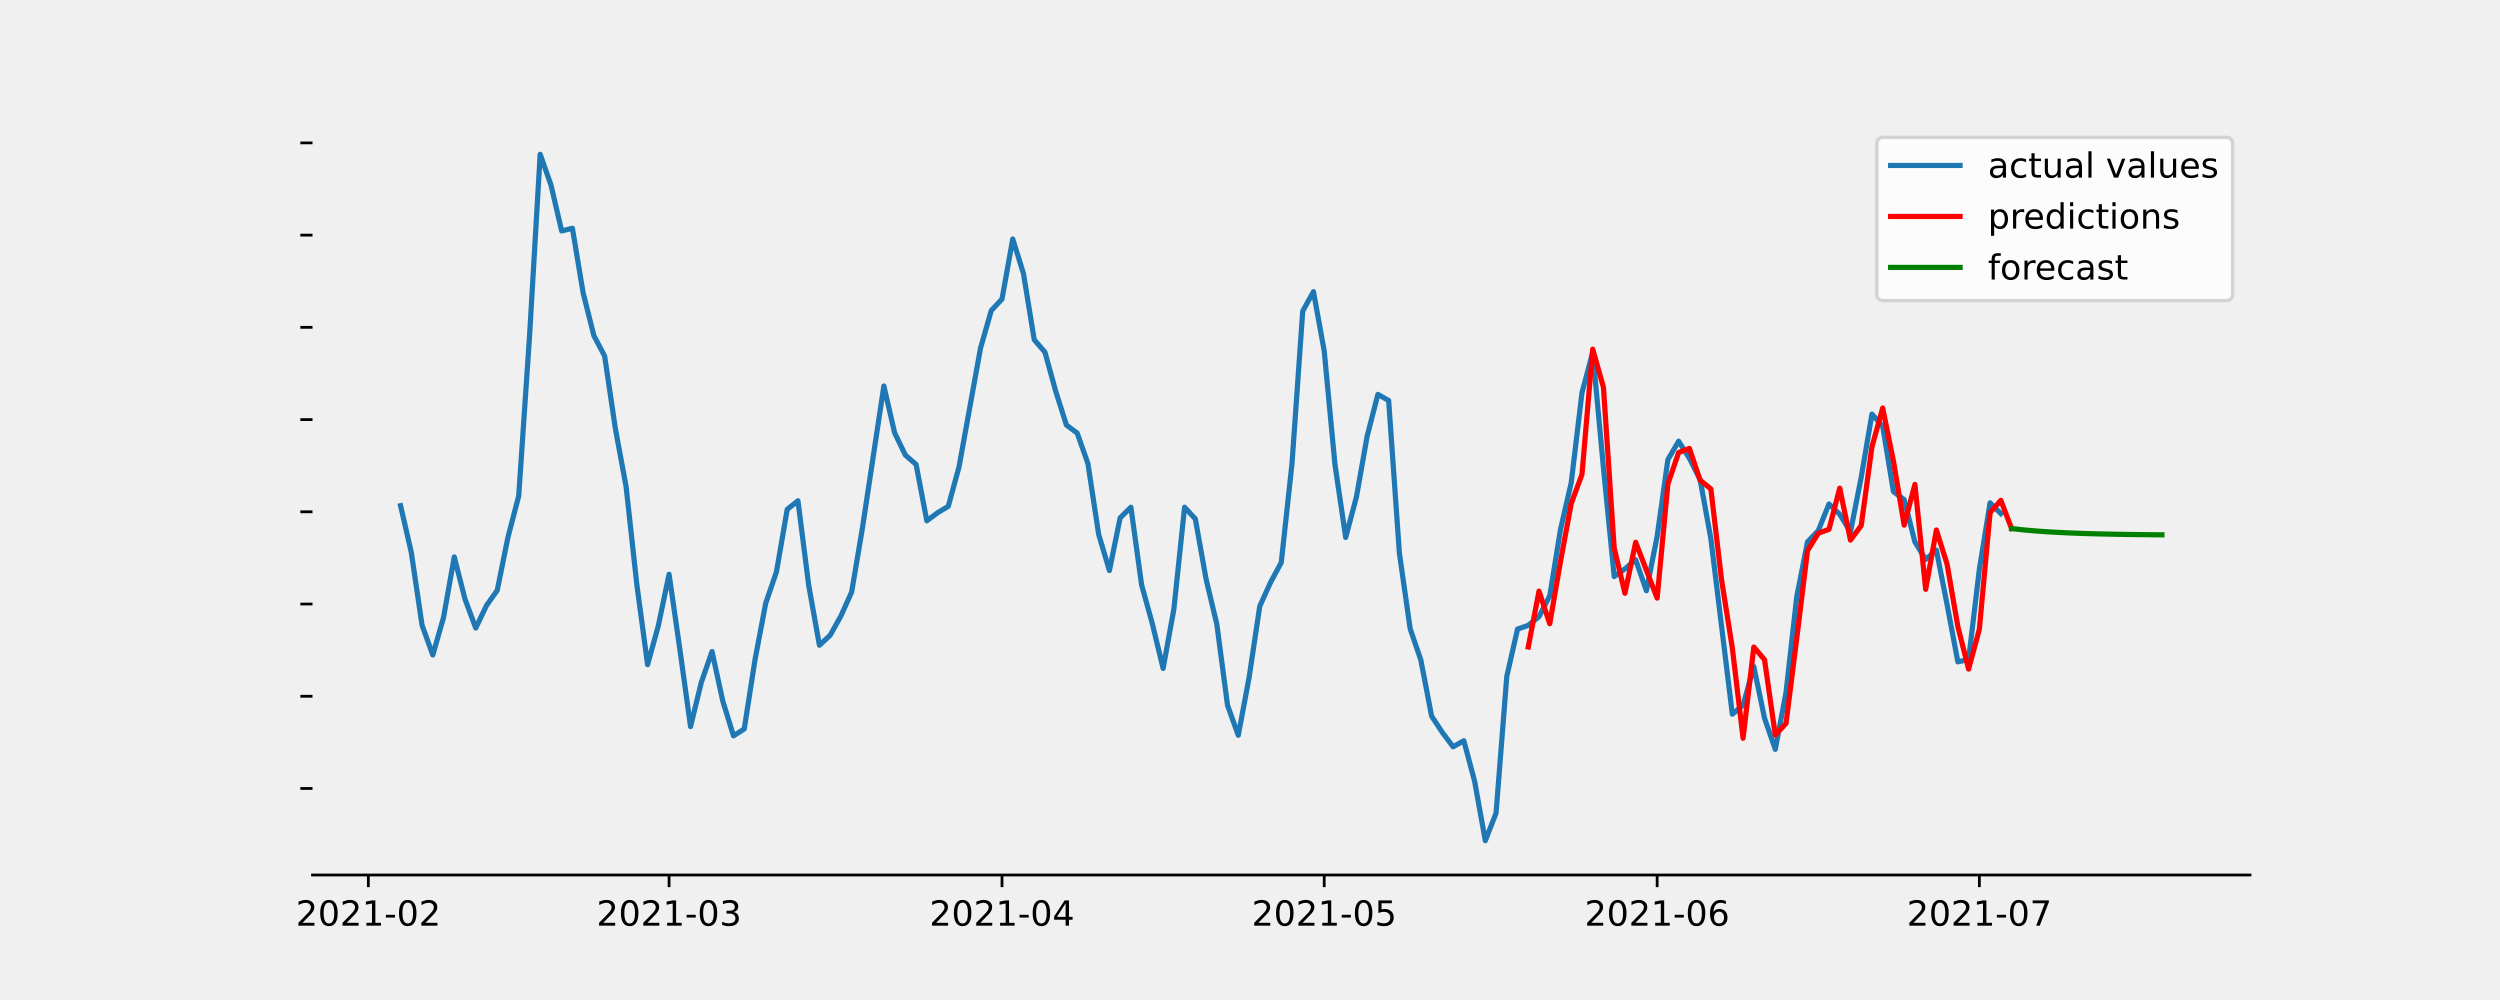
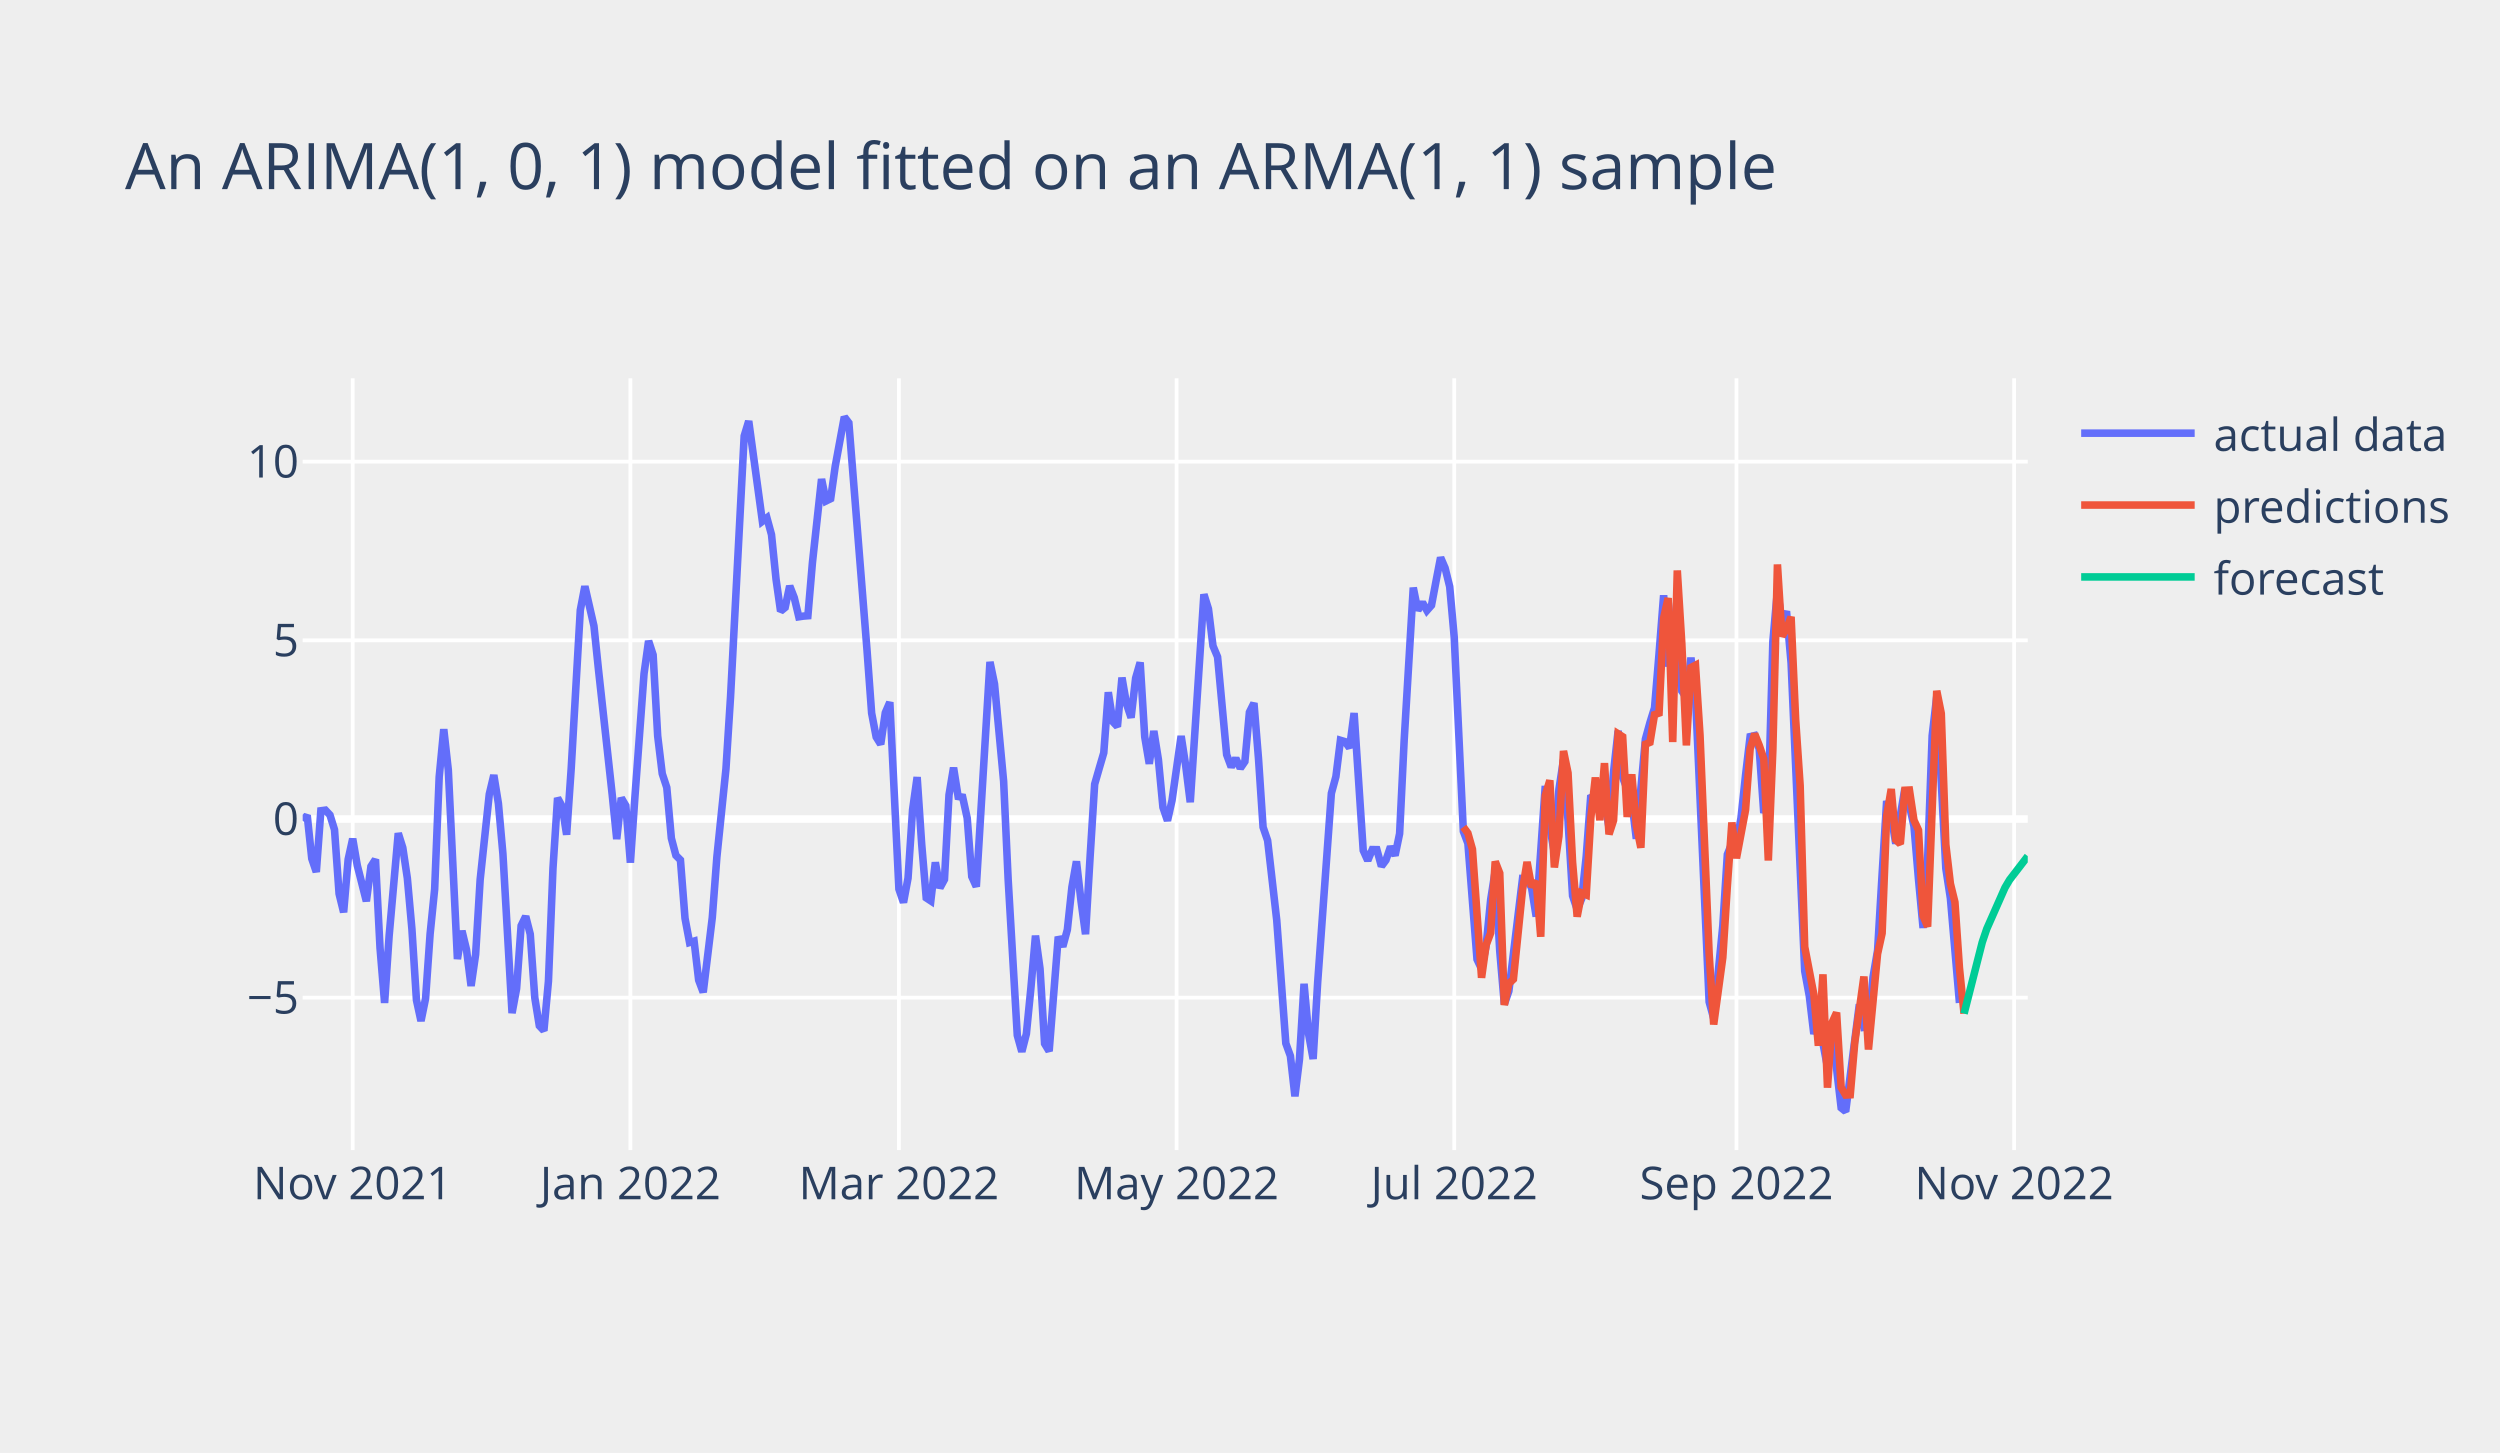
- <svg xmlns="http://www.w3.org/2000/svg" xmlns:xlink="http://www.w3.org/1999/xlink" height="288pt" version="1.1" viewBox="0 0 720 288" width="720pt">
-   <defs>
-     <style type="text/css">*{stroke-linecap:butt;stroke-linejoin:round;}</style>
+ <svg xmlns="http://www.w3.org/2000/svg" class="main-svg" width="660.828" height="384" style="" viewBox="0 0 660.828 384">
+   <rect x="0" y="0" width="660.828" height="384" style="fill: rgb(238, 238, 238); fill-opacity: 1;" />
+   <defs id="defs-81b8d3">
+     <g class="clips">
+       <clipPath id="clip81b8d3xyplot" class="plotclip">
+         <rect width="456" height="204" />
+       </clipPath>
+       <clipPath class="axesclip" id="clip81b8d3x">
+         <rect x="80" y="0" width="456" height="384" />
+       </clipPath>
+       <clipPath class="axesclip" id="clip81b8d3y">
+         <rect x="0" y="100" width="660.828" height="204" />
+       </clipPath>
+       <clipPath class="axesclip" id="clip81b8d3xy">
+         <rect x="80" y="100" width="456" height="204" />
+       </clipPath>
+     </g>
+     <g class="gradients" />
+     <g class="patterns" />
  </defs>
-   <g id="figure_1">
-     <g id="axes_1">
-       <g id="patch_1">
-         <path d="M 90 252  L 648 252  L 648 34.56  L 90 34.56  z " style="fill:none;" />
-       </g>
-       <g id="matplotlib.axis_1">
-         <g id="xtick_1">
-           <g id="line2d_1">
-             <defs>
-               <path d="M 0 0  L 0 3.5  " id="m91db934919" style="stroke:#000000;stroke-width:0.8;" />
-             </defs>
-             <g>
-               <use style="stroke:#000000;stroke-width:0.8;" x="106.084" xlink:href="#m91db934919" y="252" />
-             </g>
-           </g>
-           <g id="text_1">
-             <g transform="translate(85.19285 266.5984)scale(0.1 -0.1)">
-               <defs>
-                 <path d="M 19.188 8.297  L 53.609 8.297  L 53.609 0  L 7.328 0  L 7.328 8.297  Q 12.938 14.109 22.625 23.891  Q 32.328 33.688 34.812 36.531  Q 39.547 41.844 41.422 45.531  Q 43.312 49.219 43.312 52.781  Q 43.312 58.594 39.234 62.25  Q 35.156 65.922 28.609 65.922  Q 23.969 65.922 18.812 64.312  Q 13.672 62.703 7.812 59.422  L 7.812 69.391  Q 13.766 71.781 18.938 73  Q 24.125 74.219 28.422 74.219  Q 39.75 74.219 46.484 68.547  Q 53.219 62.891 53.219 53.422  Q 53.219 48.922 51.531 44.891  Q 49.859 40.875 45.406 35.406  Q 44.188 33.984 37.641 27.219  Q 31.109 20.453 19.188 8.297  z " id="DejaVuSans-50" />
-                 <path d="M 31.781 66.406  Q 24.172 66.406 20.328 58.906  Q 16.5 51.422 16.5 36.375  Q 16.5 21.391 20.328 13.891  Q 24.172 6.391 31.781 6.391  Q 39.453 6.391 43.281 13.891  Q 47.125 21.391 47.125 36.375  Q 47.125 51.422 43.281 58.906  Q 39.453 66.406 31.781 66.406  z M 31.781 74.219  Q 44.047 74.219 50.516 64.516  Q 56.984 54.828 56.984 36.375  Q 56.984 17.969 50.516 8.266  Q 44.047 -1.422 31.781 -1.422  Q 19.531 -1.422 13.062 8.266  Q 6.594 17.969 6.594 36.375  Q 6.594 54.828 13.062 64.516  Q 19.531 74.219 31.781 74.219  z " id="DejaVuSans-48" />
-                 <path d="M 12.406 8.297  L 28.516 8.297  L 28.516 63.922  L 10.984 60.406  L 10.984 69.391  L 28.422 72.906  L 38.281 72.906  L 38.281 8.297  L 54.391 8.297  L 54.391 0  L 12.406 0  z " id="DejaVuSans-49" />
-                 <path d="M 4.891 31.391  L 31.203 31.391  L 31.203 23.391  L 4.891 23.391  z " id="DejaVuSans-45" />
-               </defs>
-               <use xlink:href="#DejaVuSans-50" />
-               <use x="63.623" xlink:href="#DejaVuSans-48" />
-               <use x="127.246" xlink:href="#DejaVuSans-50" />
-               <use x="190.869" xlink:href="#DejaVuSans-49" />
-               <use x="254.492" xlink:href="#DejaVuSans-45" />
-               <use x="290.576" xlink:href="#DejaVuSans-48" />
-               <use x="354.199" xlink:href="#DejaVuSans-50" />
-             </g>
-           </g>
-         </g>
-         <g id="xtick_2">
-           <g id="line2d_2">
-             <g>
-               <use style="stroke:#000000;stroke-width:0.8;" x="192.692" xlink:href="#m91db934919" y="252" />
-             </g>
-           </g>
-           <g id="text_2">
-             <g transform="translate(171.8004 266.5984)scale(0.1 -0.1)">
-               <defs>
-                 <path d="M 40.578 39.312  Q 47.656 37.797 51.625 33  Q 55.609 28.219 55.609 21.188  Q 55.609 10.406 48.188 4.484  Q 40.766 -1.422 27.094 -1.422  Q 22.516 -1.422 17.656 -0.516  Q 12.797 0.391 7.625 2.203  L 7.625 11.719  Q 11.719 9.328 16.594 8.109  Q 21.484 6.891 26.812 6.891  Q 36.078 6.891 40.938 10.547  Q 45.797 14.203 45.797 21.188  Q 45.797 27.641 41.281 31.266  Q 36.766 34.906 28.719 34.906  L 20.219 34.906  L 20.219 43.016  L 29.109 43.016  Q 36.375 43.016 40.234 45.922  Q 44.094 48.828 44.094 54.297  Q 44.094 59.906 40.109 62.906  Q 36.141 65.922 28.719 65.922  Q 24.656 65.922 20.016 65.031  Q 15.375 64.156 9.812 62.312  L 9.812 71.094  Q 15.438 72.656 20.344 73.438  Q 25.25 74.219 29.594 74.219  Q 40.828 74.219 47.359 69.109  Q 53.906 64.016 53.906 55.328  Q 53.906 49.266 50.438 45.094  Q 46.969 40.922 40.578 39.312  z " id="DejaVuSans-51" />
-               </defs>
-               <use xlink:href="#DejaVuSans-50" />
-               <use x="63.623" xlink:href="#DejaVuSans-48" />
-               <use x="127.246" xlink:href="#DejaVuSans-50" />
-               <use x="190.869" xlink:href="#DejaVuSans-49" />
-               <use x="254.492" xlink:href="#DejaVuSans-45" />
-               <use x="290.576" xlink:href="#DejaVuSans-48" />
-               <use x="354.199" xlink:href="#DejaVuSans-51" />
-             </g>
-           </g>
-         </g>
-         <g id="xtick_3">
-           <g id="line2d_3">
-             <g>
-               <use style="stroke:#000000;stroke-width:0.8;" x="288.579" xlink:href="#m91db934919" y="252" />
-             </g>
-           </g>
-           <g id="text_3">
-             <g transform="translate(267.6873 266.5984)scale(0.1 -0.1)">
-               <defs>
-                 <path d="M 37.797 64.312  L 12.891 25.391  L 37.797 25.391  z M 35.203 72.906  L 47.609 72.906  L 47.609 25.391  L 58.016 25.391  L 58.016 17.188  L 47.609 17.188  L 47.609 0  L 37.797 0  L 37.797 17.188  L 4.891 17.188  L 4.891 26.703  z " id="DejaVuSans-52" />
-               </defs>
-               <use xlink:href="#DejaVuSans-50" />
-               <use x="63.623" xlink:href="#DejaVuSans-48" />
-               <use x="127.246" xlink:href="#DejaVuSans-50" />
-               <use x="190.869" xlink:href="#DejaVuSans-49" />
-               <use x="254.492" xlink:href="#DejaVuSans-45" />
-               <use x="290.576" xlink:href="#DejaVuSans-48" />
-               <use x="354.199" xlink:href="#DejaVuSans-52" />
-             </g>
-           </g>
-         </g>
-         <g id="xtick_4">
-           <g id="line2d_4">
-             <g>
-               <use style="stroke:#000000;stroke-width:0.8;" x="381.373" xlink:href="#m91db934919" y="252" />
-             </g>
-           </g>
-           <g id="text_4">
-             <g transform="translate(360.4811 266.5984)scale(0.1 -0.1)">
-               <defs>
-                 <path d="M 10.797 72.906  L 49.516 72.906  L 49.516 64.594  L 19.828 64.594  L 19.828 46.734  Q 21.969 47.469 24.109 47.828  Q 26.266 48.188 28.422 48.188  Q 40.625 48.188 47.75 41.5  Q 54.891 34.812 54.891 23.391  Q 54.891 11.625 47.562 5.094  Q 40.234 -1.422 26.906 -1.422  Q 22.312 -1.422 17.547 -0.641  Q 12.797 0.141 7.719 1.703  L 7.719 11.625  Q 12.109 9.234 16.797 8.062  Q 21.484 6.891 26.703 6.891  Q 35.156 6.891 40.078 11.328  Q 45.016 15.766 45.016 23.391  Q 45.016 31 40.078 35.438  Q 35.156 39.891 26.703 39.891  Q 22.75 39.891 18.812 39.016  Q 14.891 38.141 10.797 36.281  z " id="DejaVuSans-53" />
-               </defs>
-               <use xlink:href="#DejaVuSans-50" />
-               <use x="63.623" xlink:href="#DejaVuSans-48" />
-               <use x="127.246" xlink:href="#DejaVuSans-50" />
-               <use x="190.869" xlink:href="#DejaVuSans-49" />
-               <use x="254.492" xlink:href="#DejaVuSans-45" />
-               <use x="290.576" xlink:href="#DejaVuSans-48" />
-               <use x="354.199" xlink:href="#DejaVuSans-53" />
-             </g>
-           </g>
-         </g>
-         <g id="xtick_5">
-           <g id="line2d_5">
-             <g>
-               <use style="stroke:#000000;stroke-width:0.8;" x="477.259" xlink:href="#m91db934919" y="252" />
-             </g>
-           </g>
-           <g id="text_5">
-             <g transform="translate(456.368 266.5984)scale(0.1 -0.1)">
-               <defs>
-                 <path d="M 33.016 40.375  Q 26.375 40.375 22.484 35.828  Q 18.609 31.297 18.609 23.391  Q 18.609 15.531 22.484 10.953  Q 26.375 6.391 33.016 6.391  Q 39.656 6.391 43.531 10.953  Q 47.406 15.531 47.406 23.391  Q 47.406 31.297 43.531 35.828  Q 39.656 40.375 33.016 40.375  z M 52.594 71.297  L 52.594 62.312  Q 48.875 64.062 45.094 64.984  Q 41.312 65.922 37.594 65.922  Q 27.828 65.922 22.672 59.328  Q 17.531 52.734 16.797 39.406  Q 19.672 43.656 24.016 45.922  Q 28.375 48.188 33.594 48.188  Q 44.578 48.188 50.953 41.516  Q 57.328 34.859 57.328 23.391  Q 57.328 12.156 50.688 5.359  Q 44.047 -1.422 33.016 -1.422  Q 20.359 -1.422 13.672 8.266  Q 6.984 17.969 6.984 36.375  Q 6.984 53.656 15.188 63.938  Q 23.391 74.219 37.203 74.219  Q 40.922 74.219 44.703 73.484  Q 48.484 72.75 52.594 71.297  z " id="DejaVuSans-54" />
-               </defs>
-               <use xlink:href="#DejaVuSans-50" />
-               <use x="63.623" xlink:href="#DejaVuSans-48" />
-               <use x="127.246" xlink:href="#DejaVuSans-50" />
-               <use x="190.869" xlink:href="#DejaVuSans-49" />
-               <use x="254.492" xlink:href="#DejaVuSans-45" />
-               <use x="290.576" xlink:href="#DejaVuSans-48" />
-               <use x="354.199" xlink:href="#DejaVuSans-54" />
-             </g>
-           </g>
-         </g>
-         <g id="xtick_6">
-           <g id="line2d_6">
-             <g>
-               <use style="stroke:#000000;stroke-width:0.8;" x="570.053" xlink:href="#m91db934919" y="252" />
-             </g>
-           </g>
-           <g id="text_6">
-             <g transform="translate(549.1618 266.5984)scale(0.1 -0.1)">
-               <defs>
-                 <path d="M 8.203 72.906  L 55.078 72.906  L 55.078 68.703  L 28.609 0  L 18.312 0  L 43.219 64.594  L 8.203 64.594  z " id="DejaVuSans-55" />
-               </defs>
-               <use xlink:href="#DejaVuSans-50" />
-               <use x="63.623" xlink:href="#DejaVuSans-48" />
-               <use x="127.246" xlink:href="#DejaVuSans-50" />
-               <use x="190.869" xlink:href="#DejaVuSans-49" />
-               <use x="254.492" xlink:href="#DejaVuSans-45" />
-               <use x="290.576" xlink:href="#DejaVuSans-48" />
-               <use x="354.199" xlink:href="#DejaVuSans-55" />
-             </g>
-           </g>
-         </g>
-       </g>
-       <g id="matplotlib.axis_2">
-         <g id="ytick_1">
-           <g id="line2d_7">
-             <defs>
-               <path d="M 0 0  L -3.5 0  " id="mcda17fc6ec" style="stroke:#000000;stroke-width:0.8;" />
-             </defs>
-             <g>
-               <use style="stroke:#000000;stroke-width:0.8;" x="90" xlink:href="#mcda17fc6ec" y="227.083" />
-             </g>
-           </g>
-         </g>
-         <g id="ytick_2">
-           <g id="line2d_8">
-             <g>
-               <use style="stroke:#000000;stroke-width:0.8;" x="90" xlink:href="#mcda17fc6ec" y="200.522" />
-             </g>
-           </g>
-         </g>
-         <g id="ytick_3">
-           <g id="line2d_9">
-             <g>
-               <use style="stroke:#000000;stroke-width:0.8;" x="90" xlink:href="#mcda17fc6ec" y="173.961" />
-             </g>
-           </g>
-         </g>
-         <g id="ytick_4">
-           <g id="line2d_10">
-             <g>
-               <use style="stroke:#000000;stroke-width:0.8;" x="90" xlink:href="#mcda17fc6ec" y="147.4" />
-             </g>
-           </g>
-         </g>
-         <g id="ytick_5">
-           <g id="line2d_11">
-             <g>
-               <use style="stroke:#000000;stroke-width:0.8;" x="90" xlink:href="#mcda17fc6ec" y="120.839" />
-             </g>
-           </g>
-         </g>
-         <g id="ytick_6">
-           <g id="line2d_12">
-             <g>
-               <use style="stroke:#000000;stroke-width:0.8;" x="90" xlink:href="#mcda17fc6ec" y="94.278" />
-             </g>
-           </g>
-         </g>
-         <g id="ytick_7">
-           <g id="line2d_13">
-             <g>
-               <use style="stroke:#000000;stroke-width:0.8;" x="90" xlink:href="#mcda17fc6ec" y="67.717" />
-             </g>
-           </g>
-         </g>
-         <g id="ytick_8">
-           <g id="line2d_14">
-             <g>
-               <use style="stroke:#000000;stroke-width:0.8;" x="90" xlink:href="#mcda17fc6ec" y="41.156" />
-             </g>
-           </g>
-         </g>
-       </g>
-       <g id="line2d_15">
-         <path clip-path="url(#pe6b8dea3c3)" d="M 115.364 145.645  L 118.457 159.108  L 121.55 180.046  L 124.643 188.642  L 127.736 177.835  L 130.829 160.398  L 133.922 172.544  L 137.016 180.872  L 140.109 174.38  L 143.202 170.014  L 146.295 154.72  L 149.388 142.835  L 152.481 97.236  L 155.574 44.444  L 158.667 53.249  L 161.761 66.514  L 164.854 65.744  L 167.947 84.372  L 171.04 96.678  L 174.133 102.533  L 177.226 123.429  L 180.319 140.181  L 183.412 168.39  L 186.506 191.422  L 189.599 180.202  L 192.692 165.395  L 195.785 186.894  L 198.878 209.253  L 201.971 196.535  L 205.064 187.646  L 208.157 201.878  L 211.251 211.931  L 214.344 209.937  L 217.437 190.033  L 220.53 173.716  L 223.623 164.683  L 226.716 146.697  L 229.809 144.232  L 232.902 168.539  L 235.996 185.829  L 239.089 182.948  L 242.182 177.398  L 245.275 170.508  L 248.368 152.131  L 254.554 111.168  L 257.647 124.637  L 260.741 131.068  L 263.834 133.763  L 266.927 149.992  L 270.02 147.673  L 273.113 145.816  L 276.206 134.43  L 282.392 100.251  L 285.486 89.446  L 288.579 86.131  L 291.672 68.829  L 294.765 78.805  L 297.858 97.846  L 300.951 101.438  L 304.044 112.678  L 307.137 122.42  L 310.231 124.731  L 313.324 133.497  L 316.417 153.917  L 319.51 164.311  L 322.603 149.139  L 325.696 146.078  L 328.789 168.481  L 331.882 179.672  L 334.976 192.506  L 338.069 175.463  L 341.162 146.074  L 344.255 149.445  L 347.348 166.767  L 350.441 179.75  L 353.534 203.152  L 356.627 211.762  L 359.721 195.24  L 362.814 174.587  L 365.907 167.753  L 369 162.013  L 372.093 133.553  L 375.186 89.603  L 378.279 83.993  L 381.373 101.083  L 384.466 133.775  L 387.559 154.776  L 390.652 143.113  L 393.745 125.597  L 396.838 113.585  L 399.931 115.348  L 403.024 159.292  L 406.118 181.036  L 409.211 190.127  L 412.304 206.245  L 415.397 210.944  L 418.49 215.068  L 421.583 213.334  L 424.676 224.931  L 427.769 242.116  L 430.863 234.166  L 433.956 194.816  L 437.049 181.175  L 440.142 180.108  L 443.235 177.6  L 446.328 171.6  L 449.421 152.503  L 452.514 139.013  L 455.608 113.115  L 458.701 101.448  L 461.794 134.789  L 464.887 166.043  L 467.98 163.827  L 471.073 161.229  L 474.166 170.127  L 477.259 154.467  L 480.353 132.383  L 483.446 127.07  L 486.539 131.973  L 489.632 138.118  L 492.725 155.125  L 498.911 205.686  L 502.004 203.095  L 505.098 191.983  L 508.191 206.854  L 511.284 215.815  L 514.377 199.39  L 517.47 171.838  L 520.563 156.066  L 523.656 152.839  L 526.749 145.144  L 529.843 148.122  L 532.936 153.181  L 536.029 137.445  L 539.122 119.255  L 542.215 122.769  L 545.308 141.583  L 548.401 143.892  L 551.494 156.082  L 554.588 161.136  L 557.681 158.424  L 560.774 174.201  L 563.867 190.621  L 566.96 189.923  L 570.053 163.957  L 573.146 144.818  L 576.239 147.907  L 576.239 147.907  " style="fill:none;stroke:#1f77b4;stroke-linecap:square;stroke-width:1.5;" />
-       </g>
-       <g id="line2d_16">
-         <path clip-path="url(#pe6b8dea3c3)" d="M 440.142 186.32  L 443.235 170.249  L 446.328 179.633  L 449.421 161.717  L 452.514 145.02  L 455.608 136.637  L 458.701 100.563  L 461.794 111.57  L 464.887 157.83  L 467.98 170.86  L 471.073 156.172  L 474.166 164.239  L 477.259 172.254  L 480.353 139.399  L 483.446 130.334  L 486.539 129.133  L 489.632 138.315  L 492.725 140.803  L 495.818 167.04  L 498.911 186.613  L 502.004 212.617  L 505.098 186.353  L 508.191 190.005  L 511.284 211.7  L 514.377 208.32  L 517.47 183.808  L 520.563 158.59  L 523.656 153.596  L 526.749 152.434  L 529.843 140.594  L 532.936 155.549  L 536.029 151.356  L 539.122 128.678  L 542.215 117.511  L 545.308 132.789  L 548.401 151.241  L 551.494 139.515  L 554.588 169.72  L 557.681 152.65  L 560.774 162.537  L 563.867 180.479  L 566.96 192.693  L 570.053 181.223  L 573.146 147.642  L 576.239 144.096  L 579.333 152.234  " style="fill:none;stroke:#ff0000;stroke-linecap:square;stroke-width:1.5;" />
-       </g>
-       <g id="line2d_17">
-         <path clip-path="url(#pe6b8dea3c3)" d="M 579.333 152.234  L 582.426 152.576  L 585.519 152.857  L 588.612 153.087  L 591.705 153.277  L 594.798 153.433  L 597.891 153.562  L 600.984 153.667  L 604.078 153.754  L 607.171 153.825  L 610.264 153.884  L 613.357 153.932  L 616.45 153.971  L 619.543 154.004  L 622.636 154.031  " style="fill:none;stroke:#008000;stroke-linecap:square;stroke-width:1.5;" />
-       </g>
-       <g id="patch_2">
-         <path d="M 90 252  L 648 252  " style="fill:none;stroke:#000000;stroke-linecap:square;stroke-linejoin:miter;stroke-width:0.8;" />
-       </g>
-       <g id="legend_1">
-         <g id="patch_3">
-           <path d="M 542.506 86.594  L 641 86.594  Q 643 86.594 643 84.594  L 643 41.56  Q 643 39.56 641 39.56  L 542.506 39.56  Q 540.506 39.56 540.506 41.56  L 540.506 84.594  Q 540.506 86.594 542.506 86.594  z " style="fill:#ffffff;opacity:0.8;stroke:#cccccc;stroke-linejoin:miter;" />
-         </g>
-         <g id="line2d_18">
-           <path d="M 544.506 47.658  L 564.506 47.658  " style="fill:none;stroke:#1f77b4;stroke-linecap:square;stroke-width:1.5;" />
-         </g>
-         <g id="line2d_19" />
-         <g id="text_7">
-           <g transform="translate(572.5063 51.15844)scale(0.1 -0.1)">
-             <defs>
-               <path d="M 34.281 27.484  Q 23.391 27.484 19.188 25  Q 14.984 22.516 14.984 16.5  Q 14.984 11.719 18.141 8.906  Q 21.297 6.109 26.703 6.109  Q 34.188 6.109 38.703 11.406  Q 43.219 16.703 43.219 25.484  L 43.219 27.484  z M 52.203 31.203  L 52.203 0  L 43.219 0  L 43.219 8.297  Q 40.141 3.328 35.547 0.953  Q 30.953 -1.422 24.312 -1.422  Q 15.922 -1.422 10.953 3.297  Q 6 8.016 6 15.922  Q 6 25.141 12.172 29.828  Q 18.359 34.516 30.609 34.516  L 43.219 34.516  L 43.219 35.406  Q 43.219 41.609 39.141 45  Q 35.062 48.391 27.688 48.391  Q 23 48.391 18.547 47.266  Q 14.109 46.141 10.016 43.891  L 10.016 52.203  Q 14.938 54.109 19.578 55.047  Q 24.219 56 28.609 56  Q 40.484 56 46.344 49.844  Q 52.203 43.703 52.203 31.203  z " id="DejaVuSans-97" />
-               <path d="M 48.781 52.594  L 48.781 44.188  Q 44.969 46.297 41.141 47.344  Q 37.312 48.391 33.406 48.391  Q 24.656 48.391 19.812 42.844  Q 14.984 37.312 14.984 27.297  Q 14.984 17.281 19.812 11.734  Q 24.656 6.203 33.406 6.203  Q 37.312 6.203 41.141 7.25  Q 44.969 8.297 48.781 10.406  L 48.781 2.094  Q 45.016 0.344 40.984 -0.531  Q 36.969 -1.422 32.422 -1.422  Q 20.062 -1.422 12.781 6.344  Q 5.516 14.109 5.516 27.297  Q 5.516 40.672 12.859 48.328  Q 20.219 56 33.016 56  Q 37.156 56 41.109 55.141  Q 45.062 54.297 48.781 52.594  z " id="DejaVuSans-99" />
-               <path d="M 18.312 70.219  L 18.312 54.688  L 36.812 54.688  L 36.812 47.703  L 18.312 47.703  L 18.312 18.016  Q 18.312 11.328 20.141 9.422  Q 21.969 7.516 27.594 7.516  L 36.812 7.516  L 36.812 0  L 27.594 0  Q 17.188 0 13.234 3.875  Q 9.281 7.766 9.281 18.016  L 9.281 47.703  L 2.688 47.703  L 2.688 54.688  L 9.281 54.688  L 9.281 70.219  z " id="DejaVuSans-116" />
-               <path d="M 8.5 21.578  L 8.5 54.688  L 17.484 54.688  L 17.484 21.922  Q 17.484 14.156 20.5 10.266  Q 23.531 6.391 29.594 6.391  Q 36.859 6.391 41.078 11.031  Q 45.312 15.672 45.312 23.688  L 45.312 54.688  L 54.297 54.688  L 54.297 0  L 45.312 0  L 45.312 8.406  Q 42.047 3.422 37.719 1  Q 33.406 -1.422 27.688 -1.422  Q 18.266 -1.422 13.375 4.438  Q 8.5 10.297 8.5 21.578  z M 31.109 56  z " id="DejaVuSans-117" />
-               <path d="M 9.422 75.984  L 18.406 75.984  L 18.406 0  L 9.422 0  z " id="DejaVuSans-108" />
-               <path id="DejaVuSans-32" />
-               <path d="M 2.984 54.688  L 12.5 54.688  L 29.594 8.797  L 46.688 54.688  L 56.203 54.688  L 35.688 0  L 23.484 0  z " id="DejaVuSans-118" />
-               <path d="M 56.203 29.594  L 56.203 25.203  L 14.891 25.203  Q 15.484 15.922 20.484 11.062  Q 25.484 6.203 34.422 6.203  Q 39.594 6.203 44.453 7.469  Q 49.312 8.734 54.109 11.281  L 54.109 2.781  Q 49.266 0.734 44.188 -0.344  Q 39.109 -1.422 33.891 -1.422  Q 20.797 -1.422 13.156 6.188  Q 5.516 13.812 5.516 26.812  Q 5.516 40.234 12.766 48.109  Q 20.016 56 32.328 56  Q 43.359 56 49.781 48.891  Q 56.203 41.797 56.203 29.594  z M 47.219 32.234  Q 47.125 39.594 43.094 43.984  Q 39.062 48.391 32.422 48.391  Q 24.906 48.391 20.391 44.141  Q 15.875 39.891 15.188 32.172  z " id="DejaVuSans-101" />
-               <path d="M 44.281 53.078  L 44.281 44.578  Q 40.484 46.531 36.375 47.5  Q 32.281 48.484 27.875 48.484  Q 21.188 48.484 17.844 46.438  Q 14.5 44.391 14.5 40.281  Q 14.5 37.156 16.891 35.375  Q 19.281 33.594 26.516 31.984  L 29.594 31.297  Q 39.156 29.25 43.188 25.516  Q 47.219 21.781 47.219 15.094  Q 47.219 7.469 41.188 3.016  Q 35.156 -1.422 24.609 -1.422  Q 20.219 -1.422 15.453 -0.562  Q 10.688 0.297 5.422 2  L 5.422 11.281  Q 10.406 8.688 15.234 7.391  Q 20.062 6.109 24.812 6.109  Q 31.156 6.109 34.562 8.281  Q 37.984 10.453 37.984 14.406  Q 37.984 18.062 35.516 20.016  Q 33.062 21.969 24.703 23.781  L 21.578 24.516  Q 13.234 26.266 9.516 29.906  Q 5.812 33.547 5.812 39.891  Q 5.812 47.609 11.281 51.797  Q 16.75 56 26.812 56  Q 31.781 56 36.172 55.266  Q 40.578 54.547 44.281 53.078  z " id="DejaVuSans-115" />
-             </defs>
-             <use xlink:href="#DejaVuSans-97" />
-             <use x="61.279" xlink:href="#DejaVuSans-99" />
-             <use x="116.26" xlink:href="#DejaVuSans-116" />
-             <use x="155.469" xlink:href="#DejaVuSans-117" />
-             <use x="218.848" xlink:href="#DejaVuSans-97" />
-             <use x="280.127" xlink:href="#DejaVuSans-108" />
-             <use x="307.91" xlink:href="#DejaVuSans-32" />
-             <use x="339.697" xlink:href="#DejaVuSans-118" />
-             <use x="398.877" xlink:href="#DejaVuSans-97" />
-             <use x="460.156" xlink:href="#DejaVuSans-108" />
-             <use x="487.939" xlink:href="#DejaVuSans-117" />
-             <use x="551.318" xlink:href="#DejaVuSans-101" />
-             <use x="612.842" xlink:href="#DejaVuSans-115" />
-           </g>
-         </g>
-         <g id="line2d_20">
-           <path d="M 544.506 62.337  L 564.506 62.337  " style="fill:none;stroke:#ff0000;stroke-linecap:square;stroke-width:1.5;" />
-         </g>
-         <g id="line2d_21" />
-         <g id="text_8">
-           <g transform="translate(572.5063 65.83656)scale(0.1 -0.1)">
-             <defs>
-               <path d="M 18.109 8.203  L 18.109 -20.797  L 9.078 -20.797  L 9.078 54.688  L 18.109 54.688  L 18.109 46.391  Q 20.953 51.266 25.266 53.625  Q 29.594 56 35.594 56  Q 45.562 56 51.781 48.094  Q 58.016 40.188 58.016 27.297  Q 58.016 14.406 51.781 6.484  Q 45.562 -1.422 35.594 -1.422  Q 29.594 -1.422 25.266 0.953  Q 20.953 3.328 18.109 8.203  z M 48.688 27.297  Q 48.688 37.203 44.609 42.844  Q 40.531 48.484 33.406 48.484  Q 26.266 48.484 22.188 42.844  Q 18.109 37.203 18.109 27.297  Q 18.109 17.391 22.188 11.75  Q 26.266 6.109 33.406 6.109  Q 40.531 6.109 44.609 11.75  Q 48.688 17.391 48.688 27.297  z " id="DejaVuSans-112" />
-               <path d="M 41.109 46.297  Q 39.594 47.172 37.812 47.578  Q 36.031 48 33.891 48  Q 26.266 48 22.188 43.047  Q 18.109 38.094 18.109 28.812  L 18.109 0  L 9.078 0  L 9.078 54.688  L 18.109 54.688  L 18.109 46.188  Q 20.953 51.172 25.484 53.578  Q 30.031 56 36.531 56  Q 37.453 56 38.578 55.875  Q 39.703 55.766 41.062 55.516  z " id="DejaVuSans-114" />
-               <path d="M 45.406 46.391  L 45.406 75.984  L 54.391 75.984  L 54.391 0  L 45.406 0  L 45.406 8.203  Q 42.578 3.328 38.25 0.953  Q 33.938 -1.422 27.875 -1.422  Q 17.969 -1.422 11.734 6.484  Q 5.516 14.406 5.516 27.297  Q 5.516 40.188 11.734 48.094  Q 17.969 56 27.875 56  Q 33.938 56 38.25 53.625  Q 42.578 51.266 45.406 46.391  z M 14.797 27.297  Q 14.797 17.391 18.875 11.75  Q 22.953 6.109 30.078 6.109  Q 37.203 6.109 41.297 11.75  Q 45.406 17.391 45.406 27.297  Q 45.406 37.203 41.297 42.844  Q 37.203 48.484 30.078 48.484  Q 22.953 48.484 18.875 42.844  Q 14.797 37.203 14.797 27.297  z " id="DejaVuSans-100" />
-               <path d="M 9.422 54.688  L 18.406 54.688  L 18.406 0  L 9.422 0  z M 9.422 75.984  L 18.406 75.984  L 18.406 64.594  L 9.422 64.594  z " id="DejaVuSans-105" />
-               <path d="M 30.609 48.391  Q 23.391 48.391 19.188 42.75  Q 14.984 37.109 14.984 27.297  Q 14.984 17.484 19.156 11.844  Q 23.344 6.203 30.609 6.203  Q 37.797 6.203 41.984 11.859  Q 46.188 17.531 46.188 27.297  Q 46.188 37.016 41.984 42.703  Q 37.797 48.391 30.609 48.391  z M 30.609 56  Q 42.328 56 49.016 48.375  Q 55.719 40.766 55.719 27.297  Q 55.719 13.875 49.016 6.219  Q 42.328 -1.422 30.609 -1.422  Q 18.844 -1.422 12.172 6.219  Q 5.516 13.875 5.516 27.297  Q 5.516 40.766 12.172 48.375  Q 18.844 56 30.609 56  z " id="DejaVuSans-111" />
-               <path d="M 54.891 33.016  L 54.891 0  L 45.906 0  L 45.906 32.719  Q 45.906 40.484 42.875 44.328  Q 39.844 48.188 33.797 48.188  Q 26.516 48.188 22.312 43.547  Q 18.109 38.922 18.109 30.906  L 18.109 0  L 9.078 0  L 9.078 54.688  L 18.109 54.688  L 18.109 46.188  Q 21.344 51.125 25.703 53.562  Q 30.078 56 35.797 56  Q 45.219 56 50.047 50.172  Q 54.891 44.344 54.891 33.016  z " id="DejaVuSans-110" />
-             </defs>
-             <use xlink:href="#DejaVuSans-112" />
-             <use x="63.477" xlink:href="#DejaVuSans-114" />
-             <use x="102.34" xlink:href="#DejaVuSans-101" />
-             <use x="163.863" xlink:href="#DejaVuSans-100" />
-             <use x="227.34" xlink:href="#DejaVuSans-105" />
-             <use x="255.123" xlink:href="#DejaVuSans-99" />
-             <use x="310.104" xlink:href="#DejaVuSans-116" />
-             <use x="349.312" xlink:href="#DejaVuSans-105" />
-             <use x="377.096" xlink:href="#DejaVuSans-111" />
-             <use x="438.277" xlink:href="#DejaVuSans-110" />
-             <use x="501.656" xlink:href="#DejaVuSans-115" />
-           </g>
-         </g>
-         <g id="line2d_22">
-           <path d="M 544.506 77.015  L 564.506 77.015  " style="fill:none;stroke:#008000;stroke-linecap:square;stroke-width:1.5;" />
-         </g>
-         <g id="line2d_23" />
-         <g id="text_9">
-           <g transform="translate(572.5063 80.51469)scale(0.1 -0.1)">
-             <defs>
-               <path d="M 37.109 75.984  L 37.109 68.5  L 28.516 68.5  Q 23.688 68.5 21.797 66.547  Q 19.922 64.594 19.922 59.516  L 19.922 54.688  L 34.719 54.688  L 34.719 47.703  L 19.922 47.703  L 19.922 0  L 10.891 0  L 10.891 47.703  L 2.297 47.703  L 2.297 54.688  L 10.891 54.688  L 10.891 58.5  Q 10.891 67.625 15.141 71.797  Q 19.391 75.984 28.609 75.984  z " id="DejaVuSans-102" />
-             </defs>
-             <use xlink:href="#DejaVuSans-102" />
-             <use x="35.205" xlink:href="#DejaVuSans-111" />
-             <use x="96.387" xlink:href="#DejaVuSans-114" />
-             <use x="135.25" xlink:href="#DejaVuSans-101" />
-             <use x="196.773" xlink:href="#DejaVuSans-99" />
-             <use x="251.754" xlink:href="#DejaVuSans-97" />
-             <use x="313.033" xlink:href="#DejaVuSans-115" />
-             <use x="365.133" xlink:href="#DejaVuSans-116" />
-           </g>
-         </g>
-       </g>
-     </g>
-   </g>
-   <defs>
-     <clipPath id="pe6b8dea3c3">
-       <rect height="217.44" width="558" x="90" y="34.56" />
+   <g class="bglayer" />
+   <g class="layer-below">
+     <g class="imagelayer" />
+     <g class="shapelayer" />
+   </g>
+   <g class="cartesianlayer">
+     <g class="subplot xy">
+       <g class="layer-subplot">
+         <g class="shapelayer" />
+         <g class="imagelayer" />
+       </g>
+       <g class="gridlayer">
+         <g class="x">
+           <path class="xgrid crisp" transform="translate(93.23,0)" d="M0,100v204" style="stroke: rgb(255, 255, 255); stroke-opacity: 1; stroke-width: 1px;" />
+           <path class="xgrid crisp" transform="translate(166.63,0)" d="M0,100v204" style="stroke: rgb(255, 255, 255); stroke-opacity: 1; stroke-width: 1px;" />
+           <path class="xgrid crisp" transform="translate(237.61,0)" d="M0,100v204" style="stroke: rgb(255, 255, 255); stroke-opacity: 1; stroke-width: 1px;" />
+           <path class="xgrid crisp" transform="translate(311.01,0)" d="M0,100v204" style="stroke: rgb(255, 255, 255); stroke-opacity: 1; stroke-width: 1px;" />
+           <path class="xgrid crisp" transform="translate(384.4,0)" d="M0,100v204" style="stroke: rgb(255, 255, 255); stroke-opacity: 1; stroke-width: 1px;" />
+           <path class="xgrid crisp" transform="translate(459,0)" d="M0,100v204" style="stroke: rgb(255, 255, 255); stroke-opacity: 1; stroke-width: 1px;" />
+           <path class="xgrid crisp" transform="translate(532.39,0)" d="M0,100v204" style="stroke: rgb(255, 255, 255); stroke-opacity: 1; stroke-width: 1px;" />
+         </g>
+         <g class="y">
+           <path class="ygrid crisp" transform="translate(0,263.71)" d="M80,0h456" style="stroke: rgb(255, 255, 255); stroke-opacity: 1; stroke-width: 1px;" />
+           <path class="ygrid crisp" transform="translate(0,169.26)" d="M80,0h456" style="stroke: rgb(255, 255, 255); stroke-opacity: 1; stroke-width: 1px;" />
+           <path class="ygrid crisp" transform="translate(0,122.03)" d="M80,0h456" style="stroke: rgb(255, 255, 255); stroke-opacity: 1; stroke-width: 1px;" />
+         </g>
+       </g>
+       <g class="zerolinelayer">
+         <path class="yzl zl crisp" transform="translate(0,216.49)" d="M80,0h456" style="stroke: rgb(255, 255, 255); stroke-opacity: 1; stroke-width: 2px;" />
+       </g>
+       <path class="xlines-below" />
+       <path class="ylines-below" />
+       <g class="overlines-below" />
+       <g class="xaxislayer-below" />
+       <g class="yaxislayer-below" />
+       <g class="overaxes-below" />
+       <g class="plot" transform="translate(80,100)" clip-path="url(#clip81b8d3xyplot)">
+         <g class="scatterlayer mlayer">
+           <g class="trace scatter trace8ac551" style="stroke-miterlimit: 2; opacity: 1;">
+             <g class="fills" />
+             <g class="errorbars" />
+             <g class="lines">
+               <path class="js-line" d="M0,116.94L1.2,115.51L2.41,126.96L3.61,130.49L4.81,114.31L6.02,114.15L7.22,115.43L8.42,119.31L9.63,136.25L10.83,141.15L12.03,127.16L13.23,121.7L14.44,128.75L16.84,138.23L18.05,129.02L19.25,127.16L20.45,150.53L21.66,165.1L22.86,147.37L25.27,120.25L26.47,124.08L27.67,132.11L28.88,145.56L30.08,164.34L31.28,169.88L32.49,163.93L33.69,146.88L34.89,135.05L36.09,105.37L37.3,92.75L38.5,103.52L40.91,153.51L42.11,146.05L43.31,151.02L44.52,160.62L45.72,152.3L46.92,132.51L49.33,109.94L50.53,104.88L51.74,112.37L52.94,125.75L55.35,167.79L56.55,161.32L57.75,144.7L58.96,142.21L60.16,146.93L61.36,163.73L62.56,171.14L63.77,172.44L64.97,159.35L66.17,129.5L67.38,110.93L68.58,113.13L69.78,120.64L70.99,103.07L73.39,61.28L74.6,54.97L77,65.48L78.21,77.14L81.82,110.01L83.02,121.8L84.22,110.92L85.42,112.96L86.63,128.03L87.83,110.64L90.24,78.07L91.44,69.42L92.64,73.1L93.85,94.58L95.05,104.51L96.25,108.16L97.46,121.57L98.66,126.11L99.86,127.32L101.07,142.73L102.27,149.13L103.47,148.77L104.68,159.08L105.88,162.29L108.28,142.53L109.49,126.54L111.89,103.27L113.1,84.26L116.71,15.25L117.91,11.3L121.52,37.79L122.72,36.88L123.93,41.32L125.13,53.1L126.33,61.56L127.54,60.57L128.74,54.89L129.94,57.96L131.15,63.04L132.35,62.86L133.55,62.76L134.75,48.73L137.16,26.63L138.36,32.41L139.57,31.82L140.77,23.28L143.18,10.2L144.38,11.78L149.19,72L150.4,88.5L151.6,94.81L152.8,96.74L154.01,88.4L155.21,85.62L157.61,135.02L158.82,138.56L160.02,132.13L161.22,114.06L162.43,105.41L163.63,123.13L164.83,137.33L166.04,138.13L167.24,127.94L168.44,134.71L169.65,132.48L170.85,110.12L172.05,102.91L173.26,110.54L174.46,110.72L175.66,116.23L176.87,131.7L178.07,134.37L181.68,74.97L182.88,80.8L185.29,106.54L186.49,132.55L188.9,173.67L190.1,177.99L191.3,173.28L192.51,161.05L193.71,147.32L194.91,156.04L196.12,175.87L197.32,177.86L199.73,147.61L200.93,150.21L202.13,145.77L203.34,134.48L204.54,127.68L205.74,138.13L206.94,146.94L208.15,126.41L209.35,107.3L210.55,103.12L211.76,99L212.96,82.98L214.16,90.77L215.37,92.06L216.57,79.11L217.77,86.05L218.98,89.7L220.18,79.26L221.38,75.1L222.59,94.79L223.79,101.89L224.99,93.22L226.2,100.77L227.4,113.39L228.6,116.93L229.8,111.57L232.21,94.55L233.41,102.34L234.62,112.05L235.82,93.91L238.23,57.1L239.43,60.95L240.63,70.74L241.84,73.64L244.24,99.48L245.45,102.74L246.65,100.44L247.85,103.07L249.06,101.3L250.26,88.25L251.46,85.85L252.66,100.52L253.87,118.64L255.07,122.16L257.48,143.23L258.68,159.46L259.88,175.78L261.09,179.12L262.29,189.78L263.49,180L264.7,160.05L265.9,173.31L267.1,179.92L268.31,159.52L271.92,109.71L273.12,105.29L274.32,95.68L275.53,96.04L276.73,97.68L277.93,88.48L280.34,124.79L281.54,127.47L282.74,124.57L283.95,124.59L285.15,128.97L286.35,127.36L287.56,123.8L288.76,126.13L289.96,120.35L291.17,95.61L293.57,55.33L294.78,61.34L295.98,59.22L297.18,61.37L298.39,60L299.59,53.6L300.79,47.37L301.99,50.16L303.2,55.07L304.4,68.5L306.81,119.74L308.01,122.93L310.42,153.59L311.62,156.14L312.82,150.06L314.03,137.82L315.23,130.21L316.43,151.39L317.64,165.44L318.84,161.98L322.45,132.23L323.65,132.31L324.85,134.73L326.06,142.27L328.46,107.75L329.67,118.73L330.87,125.47L332.07,108.68L333.28,100.8L334.48,116.99L335.68,136.79L336.89,140.38L338.09,137.56L339.29,126.33L340.5,110.23L341.7,111.33L342.9,108.41L344.11,111.55L345.31,118.78L346.51,104.06L347.72,93.17L348.92,105.51L351.32,111.7L352.53,121.71L354.93,95.37L356.14,90.98L357.34,87.12L358.54,72.75L359.75,57.35L360.95,76.19L362.15,69.46L363.36,57.94L364.56,82.68L365.76,84.36L366.97,73.83L368.17,83.97L371.78,164.84L372.98,169.18L375.39,144.7L376.59,125.87L377.79,122.88L379,122.83L380.2,116.21L381.4,104.94L382.61,94.71L383.81,94.44L385.01,97.95L386.22,114.89L387.42,111.72L388.62,69.6L389.83,56.04L391.03,64.34L392.23,61.58L393.44,75.22L397.04,156.69L398.25,163.24L399.45,173.31L400.65,169.4L403.06,182.1L404.26,172.09L406.67,192.83L407.87,193.8L411.48,165.48L412.69,171.55L413.89,171.38L415.09,158.31L416.3,151.26L417.5,131.1L418.7,111.72L419.91,115.74L421.11,123.01L422.31,115.56L423.51,108.5L424.72,112.97L425.92,118.39L427.12,132.47L428.33,145.29L429.53,127.24L430.73,94.47L431.94,84.07L434.34,129.55L435.55,137.44L437.95,165.1" style="vector-effect: non-scaling-stroke; fill: none; stroke: rgb(99, 110, 250); stroke-opacity: 1; stroke-width: 2px; opacity: 1;" />
+             </g>
+             <g class="points" />
+             <g class="text" />
+           </g>
+           <g class="trace scatter trace09786b" style="stroke-miterlimit: 2; opacity: 1;">
+             <g class="fills" />
+             <g class="errorbars" />
+             <g class="lines">
+               <path class="js-line" d="M306.81,118.61L308.01,120.23L309.21,124.47L311.62,158.45L312.82,149.83L314.03,146.61L315.23,127.72L316.43,130.81L317.64,165.65L318.84,159.98L320.04,158.84L322.45,135.18L323.65,127.84L324.85,134.42L326.06,132.94L327.26,147.61L328.46,110.29L329.67,106.27L330.87,129.29L332.07,121.03L333.28,98.5L334.48,104.3L335.68,127.92L336.89,142.3L338.09,136.04L339.29,136.54L340.5,116.18L341.7,105.51L342.9,116.82L344.11,101.72L345.31,120.53L346.51,116.85L347.72,93.98L348.92,94.74L350.12,115.95L351.32,104.68L352.53,118.21L353.73,124.08L354.93,96.73L356.14,96.22L357.34,88.9L358.54,88.48L359.75,63.36L360.95,58.08L362.15,96.14L363.36,50.79L364.56,70.18L365.76,97.03L366.97,76.44L368.17,75.83L369.37,94.36L371.78,152.11L372.98,170.81L375.39,153.1L376.59,134.23L377.79,117.41L379,126.86L381.4,114.1L382.61,97.96L383.81,93.97L385.01,96.99L386.22,100.57L387.42,127.46L388.62,98.25L389.83,49.2L391.03,68.19L392.23,66.25L393.44,63.05L394.64,90.06L395.84,107.7L397.04,150.27L399.45,162.84L400.65,176.42L401.86,157.55L403.06,187.51L404.26,170.34L405.47,167.66L406.67,187.43L407.87,189.46L409.08,189.39L410.28,175.51L412.69,158.13L413.89,177.42L416.3,152.13L417.5,146.7L418.7,115.72L419.91,108.56L421.11,121.97L422.31,123.09L423.51,108.89L424.72,108.83L425.92,116.81L427.12,119.43L428.33,142.1L429.53,144.93L431.94,82.6L433.14,88.59L434.34,123.22L435.55,133.58L436.75,138.49L437.95,155.92L439.16,167.94" style="vector-effect: non-scaling-stroke; fill: none; stroke: rgb(239, 85, 59); stroke-opacity: 1; stroke-width: 2px; opacity: 1;" />
+             </g>
+             <g class="points" />
+             <g class="text" />
+           </g>
+           <g class="trace scatter trace599378" style="stroke-miterlimit: 2; opacity: 1;">
+             <g class="fills" />
+             <g class="errorbars" />
+             <g class="lines">
+               <path class="js-line" d="M439.16,167.94L443.97,149.06L445.17,145.51L449.98,134.63L451.19,132.58L456,126.31" style="vector-effect: non-scaling-stroke; fill: none; stroke: rgb(0, 204, 150); stroke-opacity: 1; stroke-width: 2px; opacity: 1;" />
+             </g>
+             <g class="points" />
+             <g class="text" />
+           </g>
+         </g>
+       </g>
+       <g class="overplot" />
+       <path class="xlines-above crisp" d="M0,0" style="fill: none;" />
+       <path class="ylines-above crisp" d="M0,0" style="fill: none;" />
+       <g class="overlines-above" />
+       <g class="xaxislayer-above">
+         <g class="xtick">
+           <text text-anchor="middle" x="0" y="317" transform="translate(93.23,0)" style="font-family: 'Open Sans', verdana, arial, sans-serif; font-size: 12px; fill: rgb(42, 63, 95); fill-opacity: 1; white-space: pre; opacity: 1;">Nov 2021</text>
+         </g>
+         <g class="xtick">
+           <text text-anchor="middle" x="0" y="317" style="font-family: 'Open Sans', verdana, arial, sans-serif; font-size: 12px; fill: rgb(42, 63, 95); fill-opacity: 1; white-space: pre; opacity: 1;" transform="translate(166.63,0)">Jan 2022</text>
+         </g>
+         <g class="xtick">
+           <text text-anchor="middle" x="0" y="317" style="font-family: 'Open Sans', verdana, arial, sans-serif; font-size: 12px; fill: rgb(42, 63, 95); fill-opacity: 1; white-space: pre; opacity: 1;" transform="translate(237.61,0)">Mar 2022</text>
+         </g>
+         <g class="xtick">
+           <text text-anchor="middle" x="0" y="317" style="font-family: 'Open Sans', verdana, arial, sans-serif; font-size: 12px; fill: rgb(42, 63, 95); fill-opacity: 1; white-space: pre; opacity: 1;" transform="translate(311.01,0)">May 2022</text>
+         </g>
+         <g class="xtick">
+           <text text-anchor="middle" x="0" y="317" style="font-family: 'Open Sans', verdana, arial, sans-serif; font-size: 12px; fill: rgb(42, 63, 95); fill-opacity: 1; white-space: pre; opacity: 1;" transform="translate(384.4,0)">Jul 2022</text>
+         </g>
+         <g class="xtick">
+           <text text-anchor="middle" x="0" y="317" style="font-family: 'Open Sans', verdana, arial, sans-serif; font-size: 12px; fill: rgb(42, 63, 95); fill-opacity: 1; white-space: pre; opacity: 1;" transform="translate(459,0)">Sep 2022</text>
+         </g>
+         <g class="xtick">
+           <text text-anchor="middle" x="0" y="317" style="font-family: 'Open Sans', verdana, arial, sans-serif; font-size: 12px; fill: rgb(42, 63, 95); fill-opacity: 1; white-space: pre; opacity: 1;" transform="translate(532.39,0)">Nov 2022</text>
+         </g>
+       </g>
+       <g class="yaxislayer-above">
+         <g class="ytick">
+           <text text-anchor="end" x="79" y="4.2" transform="translate(0,263.71)" style="font-family: 'Open Sans', verdana, arial, sans-serif; font-size: 12px; fill: rgb(42, 63, 95); fill-opacity: 1; white-space: pre; opacity: 1;">−5</text>
+         </g>
+         <g class="ytick">
+           <text text-anchor="end" x="79" y="4.2" style="font-family: 'Open Sans', verdana, arial, sans-serif; font-size: 12px; fill: rgb(42, 63, 95); fill-opacity: 1; white-space: pre; opacity: 1;" transform="translate(0,216.49)">0</text>
+         </g>
+         <g class="ytick">
+           <text text-anchor="end" x="79" y="4.2" style="font-family: 'Open Sans', verdana, arial, sans-serif; font-size: 12px; fill: rgb(42, 63, 95); fill-opacity: 1; white-space: pre; opacity: 1;" transform="translate(0,169.26)">5</text>
+         </g>
+         <g class="ytick">
+           <text text-anchor="end" x="79" y="4.2" style="font-family: 'Open Sans', verdana, arial, sans-serif; font-size: 12px; fill: rgb(42, 63, 95); fill-opacity: 1; white-space: pre; opacity: 1;" transform="translate(0,122.03)">10</text>
+         </g>
+       </g>
+       <g class="overaxes-above" />
+     </g>
+   </g>
+   <g class="polarlayer" />
+   <g class="ternarylayer" />
+   <g class="geolayer" />
+   <g class="funnelarealayer" />
+   <g class="pielayer" />
+   <g class="iciclelayer" />
+   <g class="treemaplayer" />
+   <g class="sunburstlayer" />
+   <g class="glimages" />
+   <defs id="topdefs-81b8d3">
+     <g class="clips" />
+     <clipPath id="legend81b8d3">
+       <rect width="104" height="67" x="0" y="0" />
    </clipPath>
  </defs>
+   <g class="layer-above">
+     <g class="imagelayer" />
+     <g class="shapelayer" />
+   </g>
+   <g class="infolayer">
+     <g class="legend" pointer-events="all" transform="translate(545.12,100)">
+       <rect class="bg" shape-rendering="crispEdges" width="104" height="67" x="0" y="0" style="stroke: rgb(68, 68, 68); stroke-opacity: 1; fill: rgb(238, 238, 238); fill-opacity: 1; stroke-width: 0px;" />
+       <g class="scrollbox" transform="" clip-path="url(#legend81b8d3)">
+         <g class="groups">
+           <g class="traces" transform="translate(0,14.5)" style="opacity: 1;">
+             <text class="legendtext" text-anchor="start" x="40" y="4.68" style="font-family: 'Open Sans', verdana, arial, sans-serif; font-size: 12px; fill: rgb(42, 63, 95); fill-opacity: 1; white-space: pre;">actual data</text>
+             <g class="layers" style="opacity: 1;">
+               <g class="legendfill" />
+               <g class="legendlines">
+                 <path class="js-line" d="M5,0h30" style="fill: none; stroke: rgb(99, 110, 250); stroke-opacity: 1; stroke-width: 2px;" />
+               </g>
+               <g class="legendsymbols">
+                 <g class="legendpoints" />
+               </g>
+             </g>
+             <rect class="legendtoggle" x="0" y="-9.5" width="98.719" height="19" style="fill: rgb(0, 0, 0); fill-opacity: 0;" />
+           </g>
+           <g class="traces" transform="translate(0,33.5)" style="opacity: 1;">
+             <text class="legendtext" text-anchor="start" x="40" y="4.68" style="font-family: 'Open Sans', verdana, arial, sans-serif; font-size: 12px; fill: rgb(42, 63, 95); fill-opacity: 1; white-space: pre;">predictions</text>
+             <g class="layers" style="opacity: 1;">
+               <g class="legendfill" />
+               <g class="legendlines">
+                 <path class="js-line" d="M5,0h30" style="fill: none; stroke: rgb(239, 85, 59); stroke-opacity: 1; stroke-width: 2px;" />
+               </g>
+               <g class="legendsymbols">
+                 <g class="legendpoints" />
+               </g>
+             </g>
+             <rect class="legendtoggle" x="0" y="-9.5" width="98.719" height="19" style="fill: rgb(0, 0, 0); fill-opacity: 0;" />
+           </g>
+           <g class="traces" transform="translate(0,52.5)" style="opacity: 1;">
+             <text class="legendtext" text-anchor="start" x="40" y="4.68" style="font-family: 'Open Sans', verdana, arial, sans-serif; font-size: 12px; fill: rgb(42, 63, 95); fill-opacity: 1; white-space: pre;">forecast</text>
+             <g class="layers" style="opacity: 1;">
+               <g class="legendfill" />
+               <g class="legendlines">
+                 <path class="js-line" d="M5,0h30" style="fill: none; stroke: rgb(0, 204, 150); stroke-opacity: 1; stroke-width: 2px;" />
+               </g>
+               <g class="legendsymbols">
+                 <g class="legendpoints" />
+               </g>
+             </g>
+             <rect class="legendtoggle" x="0" y="-9.5" width="98.719" height="19" style="fill: rgb(0, 0, 0); fill-opacity: 0;" />
+           </g>
+         </g>
+       </g>
+       <rect class="scrollbar" rx="20" ry="3" width="0" height="0" x="0" y="0" style="fill: rgb(128, 139, 164); fill-opacity: 1;" />
+     </g>
+     <g class="g-gtitle">
+       <text class="gtitle" x="33.041" y="50" text-anchor="start" dy="0em" style="font-family: 'Open Sans', verdana, arial, sans-serif; font-size: 17px; fill: rgb(42, 63, 95); opacity: 1; font-weight: normal; white-space: pre;">An ARIMA(1, 0, 1) model fitted on an ARMA(1, 1) sample</text>
+     </g>
+     <g class="g-xtitle" />
+     <g class="g-ytitle" />
+   </g>
</svg>
